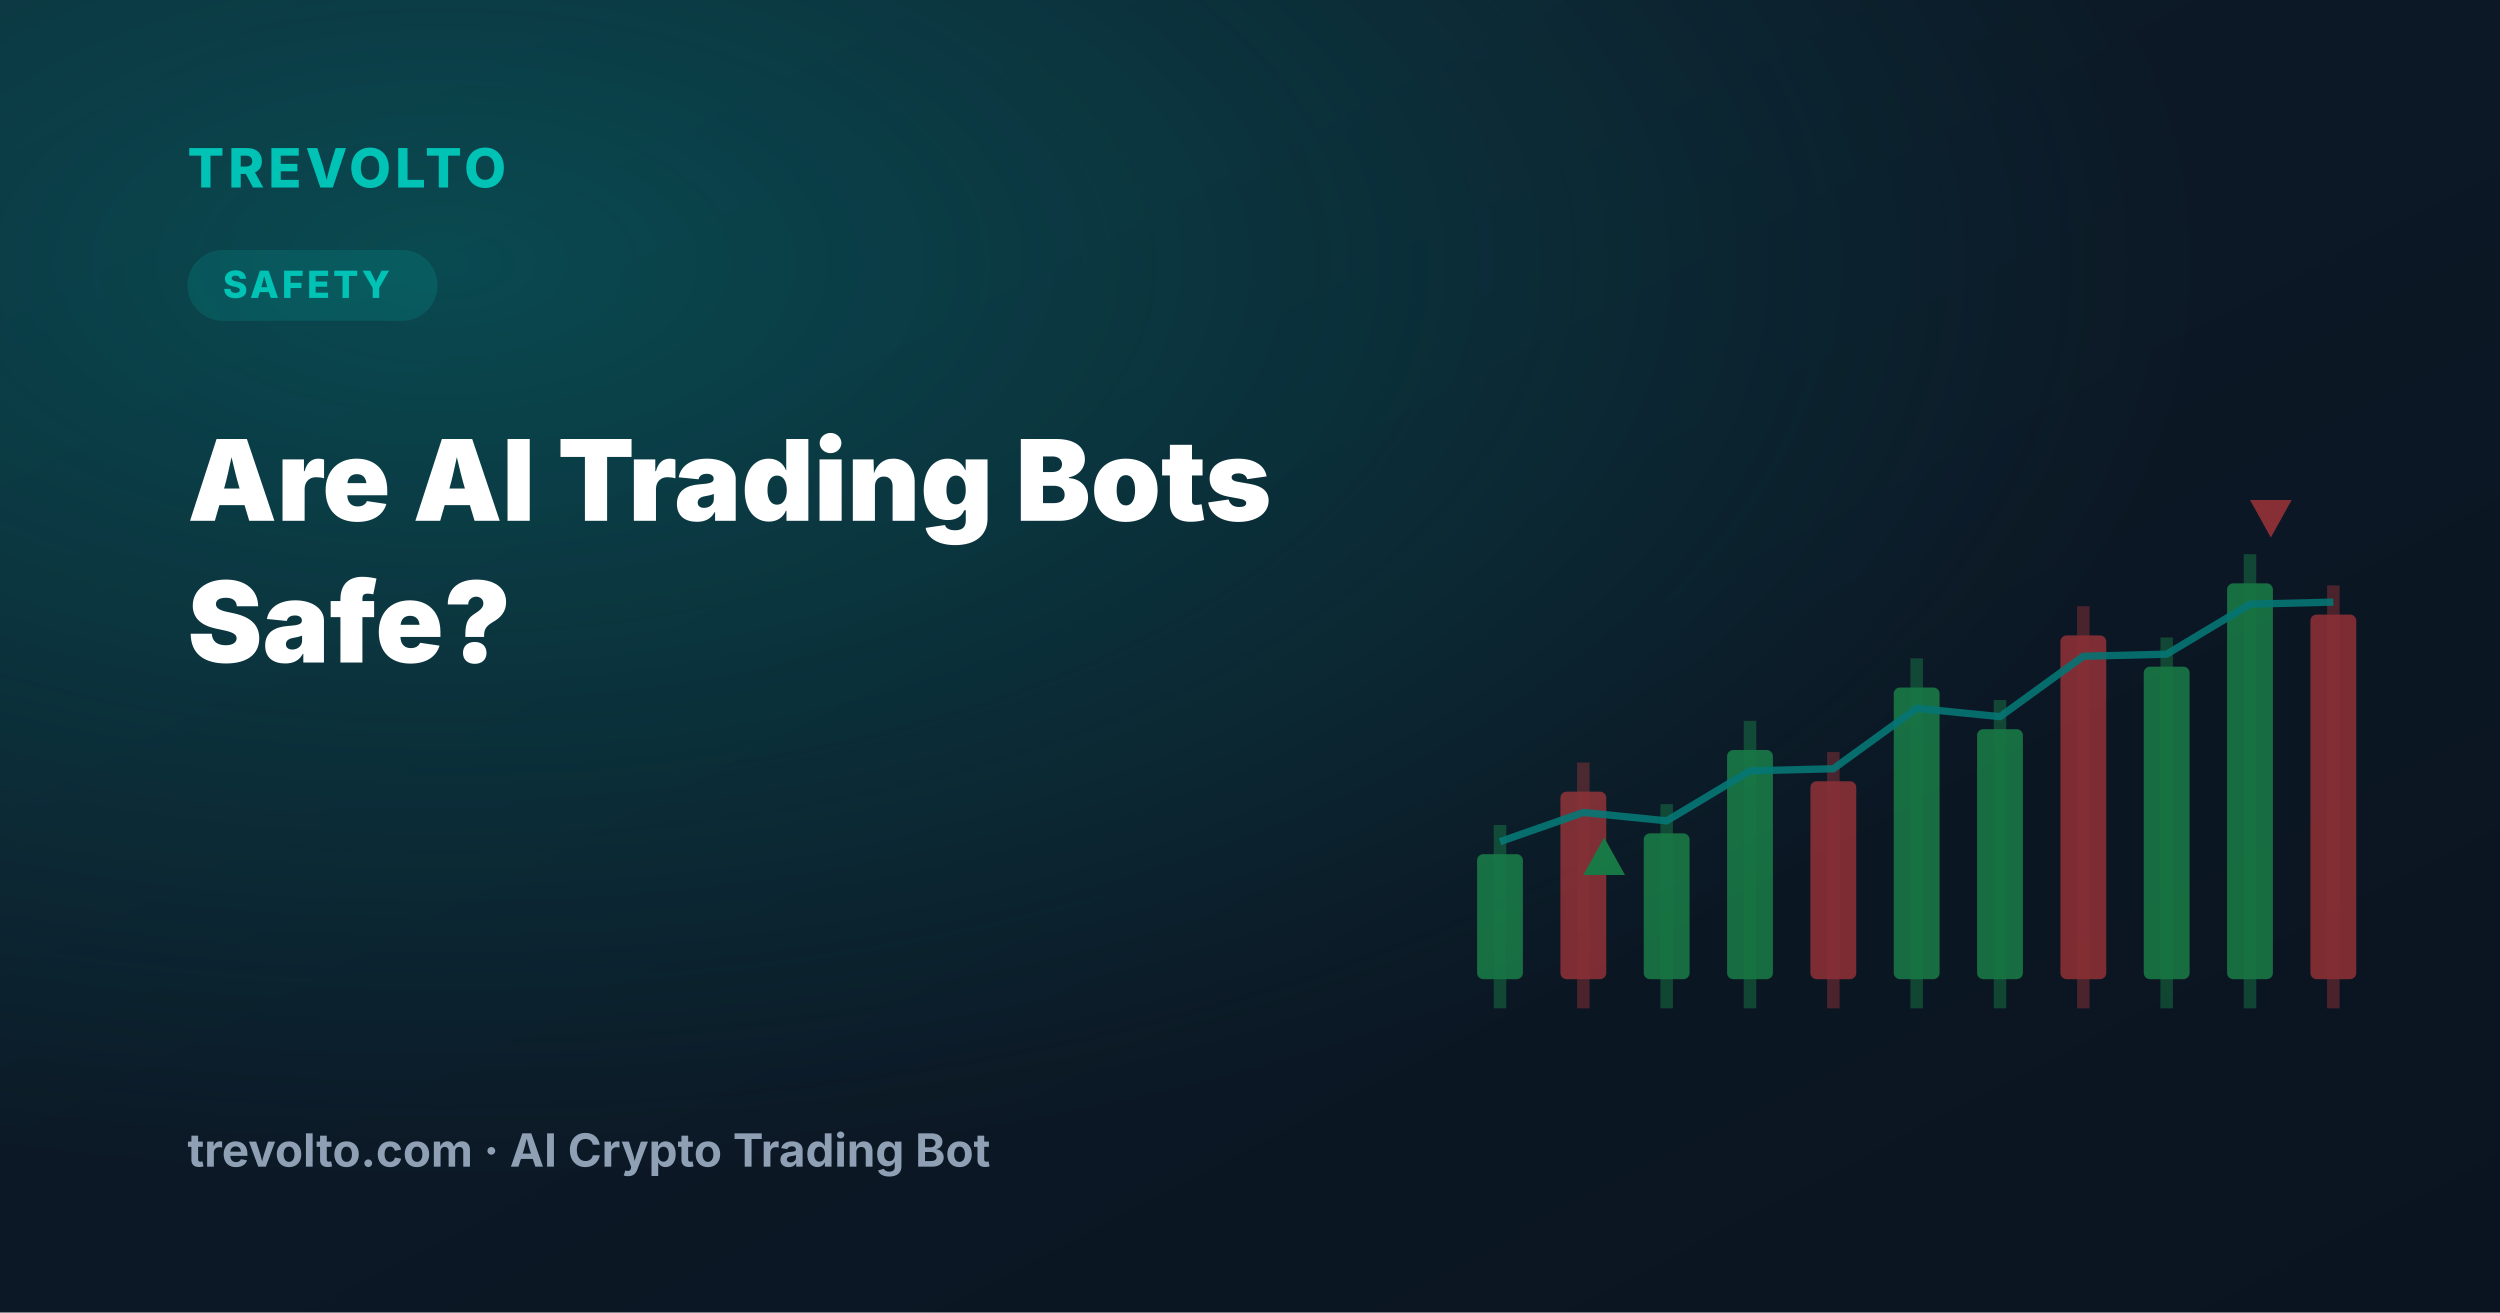
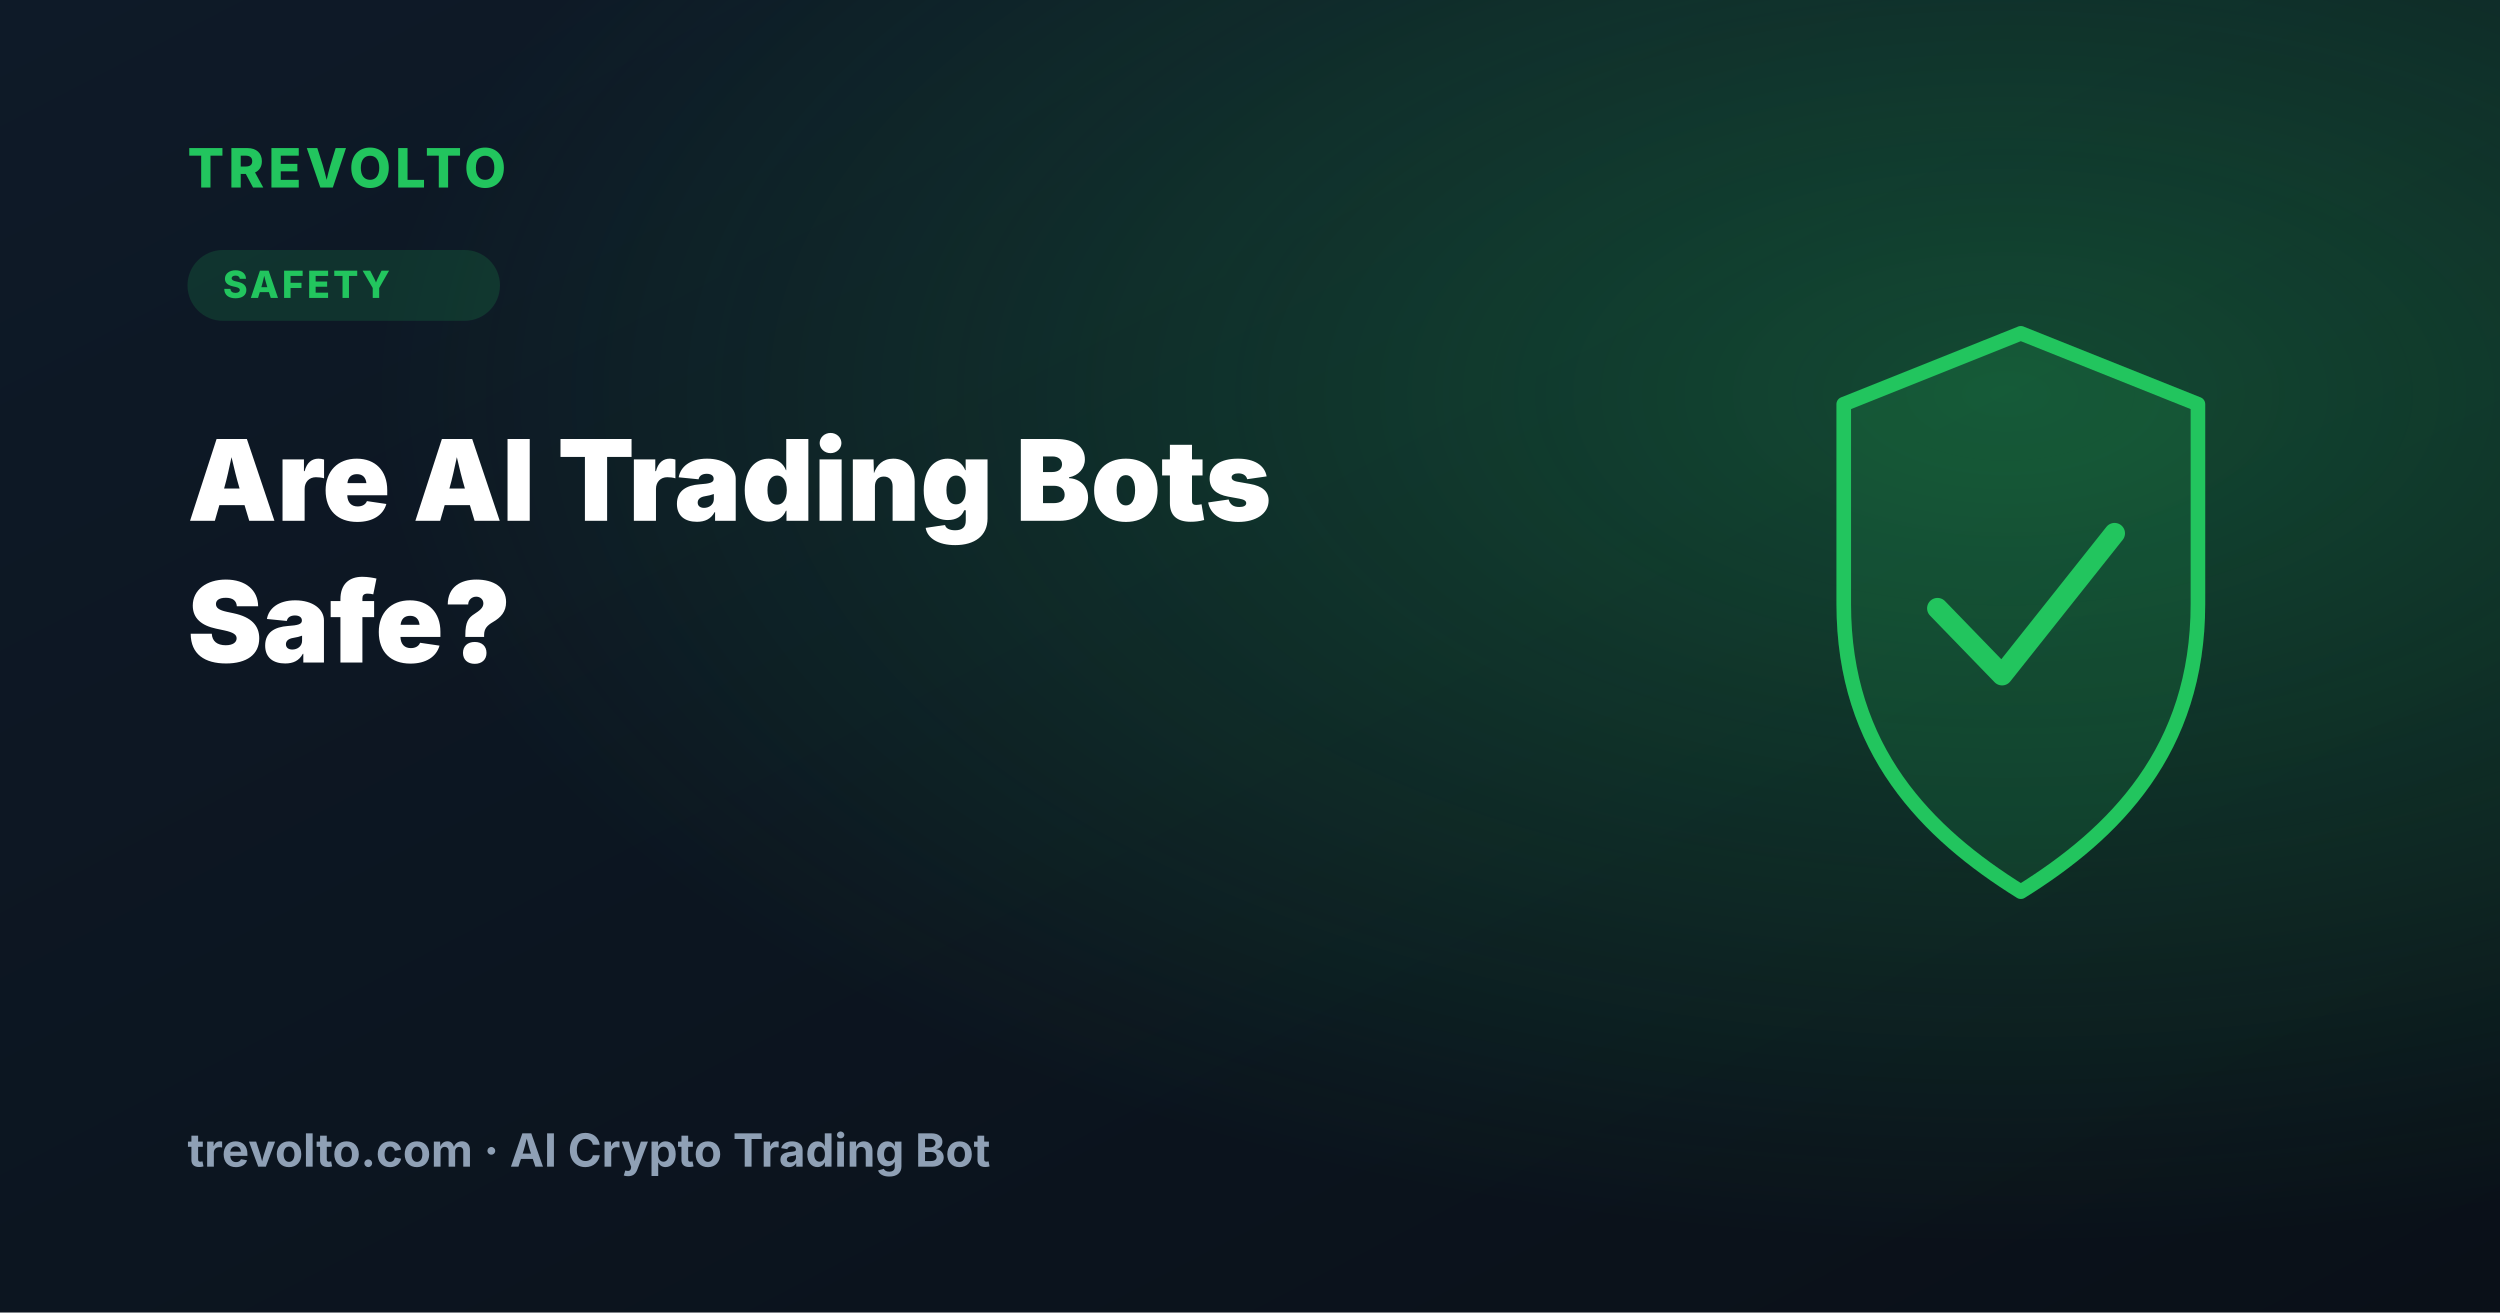
<svg xmlns="http://www.w3.org/2000/svg" viewBox="0 0 1200 630" width="1200" height="630" role="img" aria-label="Are AI Trading Bots Safe?">
  <defs>
    <linearGradient id="bg" x1="0" y1="0" x2="1" y2="1">
-       <stop offset="0" stop-color="#0e1c2b" />
-       <stop offset="1" stop-color="#0a1420" />
+       <stop offset="0" stop-color="#0e1a28" />
+       <stop offset="1" stop-color="#0a1018" />
    </linearGradient>
-     <radialGradient id="glow" cx="18%" cy="20%" r="70%">
-       <stop offset="0" stop-color="#00c2b5" stop-opacity=".28" />
-       <stop offset="1" stop-color="#00c2b5" stop-opacity="0" />
+     <radialGradient id="glow" cx="80%" cy="30%" r="65%">
+       <stop offset="0" stop-color="#22c55e" stop-opacity=".30" />
+       <stop offset="1" stop-color="#22c55e" stop-opacity="0" />
    </radialGradient>
  </defs>
  <rect width="1200" height="630" fill="url(#bg)" />
  <rect width="1200" height="630" fill="url(#glow)" />
-   <g opacity=".55">
-     <rect x="717" y="396" width="6" height="88" fill="#22c55e" opacity=".5" />
-     <rect x="709" y="410" width="22" height="60" rx="3" fill="#22c55e" opacity=".9" />
-     <rect x="757" y="366" width="6" height="118" fill="#ef4444" opacity=".5" />
-     <rect x="749" y="380" width="22" height="90" rx="3" fill="#ef4444" opacity=".9" />
-     <rect x="797" y="386" width="6" height="98" fill="#22c55e" opacity=".5" />
-     <rect x="789" y="400" width="22" height="70" rx="3" fill="#22c55e" opacity=".9" />
-     <rect x="837" y="346" width="6" height="138" fill="#22c55e" opacity=".5" />
-     <rect x="829" y="360" width="22" height="110" rx="3" fill="#22c55e" opacity=".9" />
-     <rect x="877" y="361" width="6" height="123" fill="#ef4444" opacity=".5" />
-     <rect x="869" y="375" width="22" height="95" rx="3" fill="#ef4444" opacity=".9" />
-     <rect x="917" y="316" width="6" height="168" fill="#22c55e" opacity=".5" />
-     <rect x="909" y="330" width="22" height="140" rx="3" fill="#22c55e" opacity=".9" />
-     <rect x="957" y="336" width="6" height="148" fill="#22c55e" opacity=".5" />
-     <rect x="949" y="350" width="22" height="120" rx="3" fill="#22c55e" opacity=".9" />
-     <rect x="997" y="291" width="6" height="193" fill="#ef4444" opacity=".5" />
-     <rect x="989" y="305" width="22" height="165" rx="3" fill="#ef4444" opacity=".9" />
-     <rect x="1037" y="306" width="6" height="178" fill="#22c55e" opacity=".5" />
-     <rect x="1029" y="320" width="22" height="150" rx="3" fill="#22c55e" opacity=".9" />
-     <rect x="1077" y="266" width="6" height="218" fill="#22c55e" opacity=".5" />
-     <rect x="1069" y="280" width="22" height="190" rx="3" fill="#22c55e" opacity=".9" />
-     <rect x="1117" y="281" width="6" height="203" fill="#ef4444" opacity=".5" />
-     <rect x="1109" y="295" width="22" height="175" rx="3" fill="#ef4444" opacity=".9" />
-     <polyline points="720,404 760,390 800,394 840,370 880,369 920,340 960,344 1000,315 1040,314 1080,290 1120,289" fill="none" stroke="#00c2b5" stroke-width="3.5" opacity=".9" />
-     <path d="M760 420 l10 -18 l10 18 z" fill="#22c55e" />
-     <path d="M1080 240 l10 18 l10 -18 z" fill="#ef4444" />
+   <g transform="translate(875,160)" fill="none" stroke="#22c55e" stroke-width="7" stroke-linejoin="round" stroke-linecap="round">
+     <path d="M95 0 L180 34 V130 C180 200 140 240 95 268 C50 240 10 200 10 130 V34 Z" fill="#22c55e" opacity=".14" />
+     <path d="M95 0 L180 34 V130 C180 200 140 240 95 268 C50 240 10 200 10 130 V34 Z" />
+     <path d="M55 132 L86 164 L140 96" stroke-width="10" />
  </g>
-   <rect x="0" y="0" width="1200" height="630" fill="none" />
  <g font-family="Inter, -apple-system, Segoe UI, sans-serif">
-     <text x="90" y="90" font-size="26" font-weight="800" letter-spacing="2" fill="#00c2b5">TREVOLTO</text>
-     <rect x="90" y="120" width="120" height="34" rx="17" fill="#00c2b5" opacity=".16" />
-     <text x="107" y="143" font-size="18" font-weight="800" letter-spacing="1.5" fill="#00c2b5">SAFETY</text>
+     <text x="90" y="90" font-size="26" font-weight="800" letter-spacing="2" fill="#22c55e">TREVOLTO</text>
+     <rect x="90" y="120" width="150" height="34" rx="17" fill="#22c55e" opacity=".16" />
+     <text x="107" y="143" font-size="18" font-weight="800" letter-spacing="1.5" fill="#22c55e">SAFETY</text>
    <text x="90" y="250" font-size="54" font-weight="900" fill="#ffffff">
      <tspan x="90" dy="0">Are AI Trading Bots</tspan>
      <tspan x="90" dy="68">Safe?</tspan>
    </text>
    <text x="90" y="560" font-size="22" font-weight="700" fill="#8fa0b5">trevolto.com  ·  AI Crypto Trading Bot</text>
  </g>
</svg>
